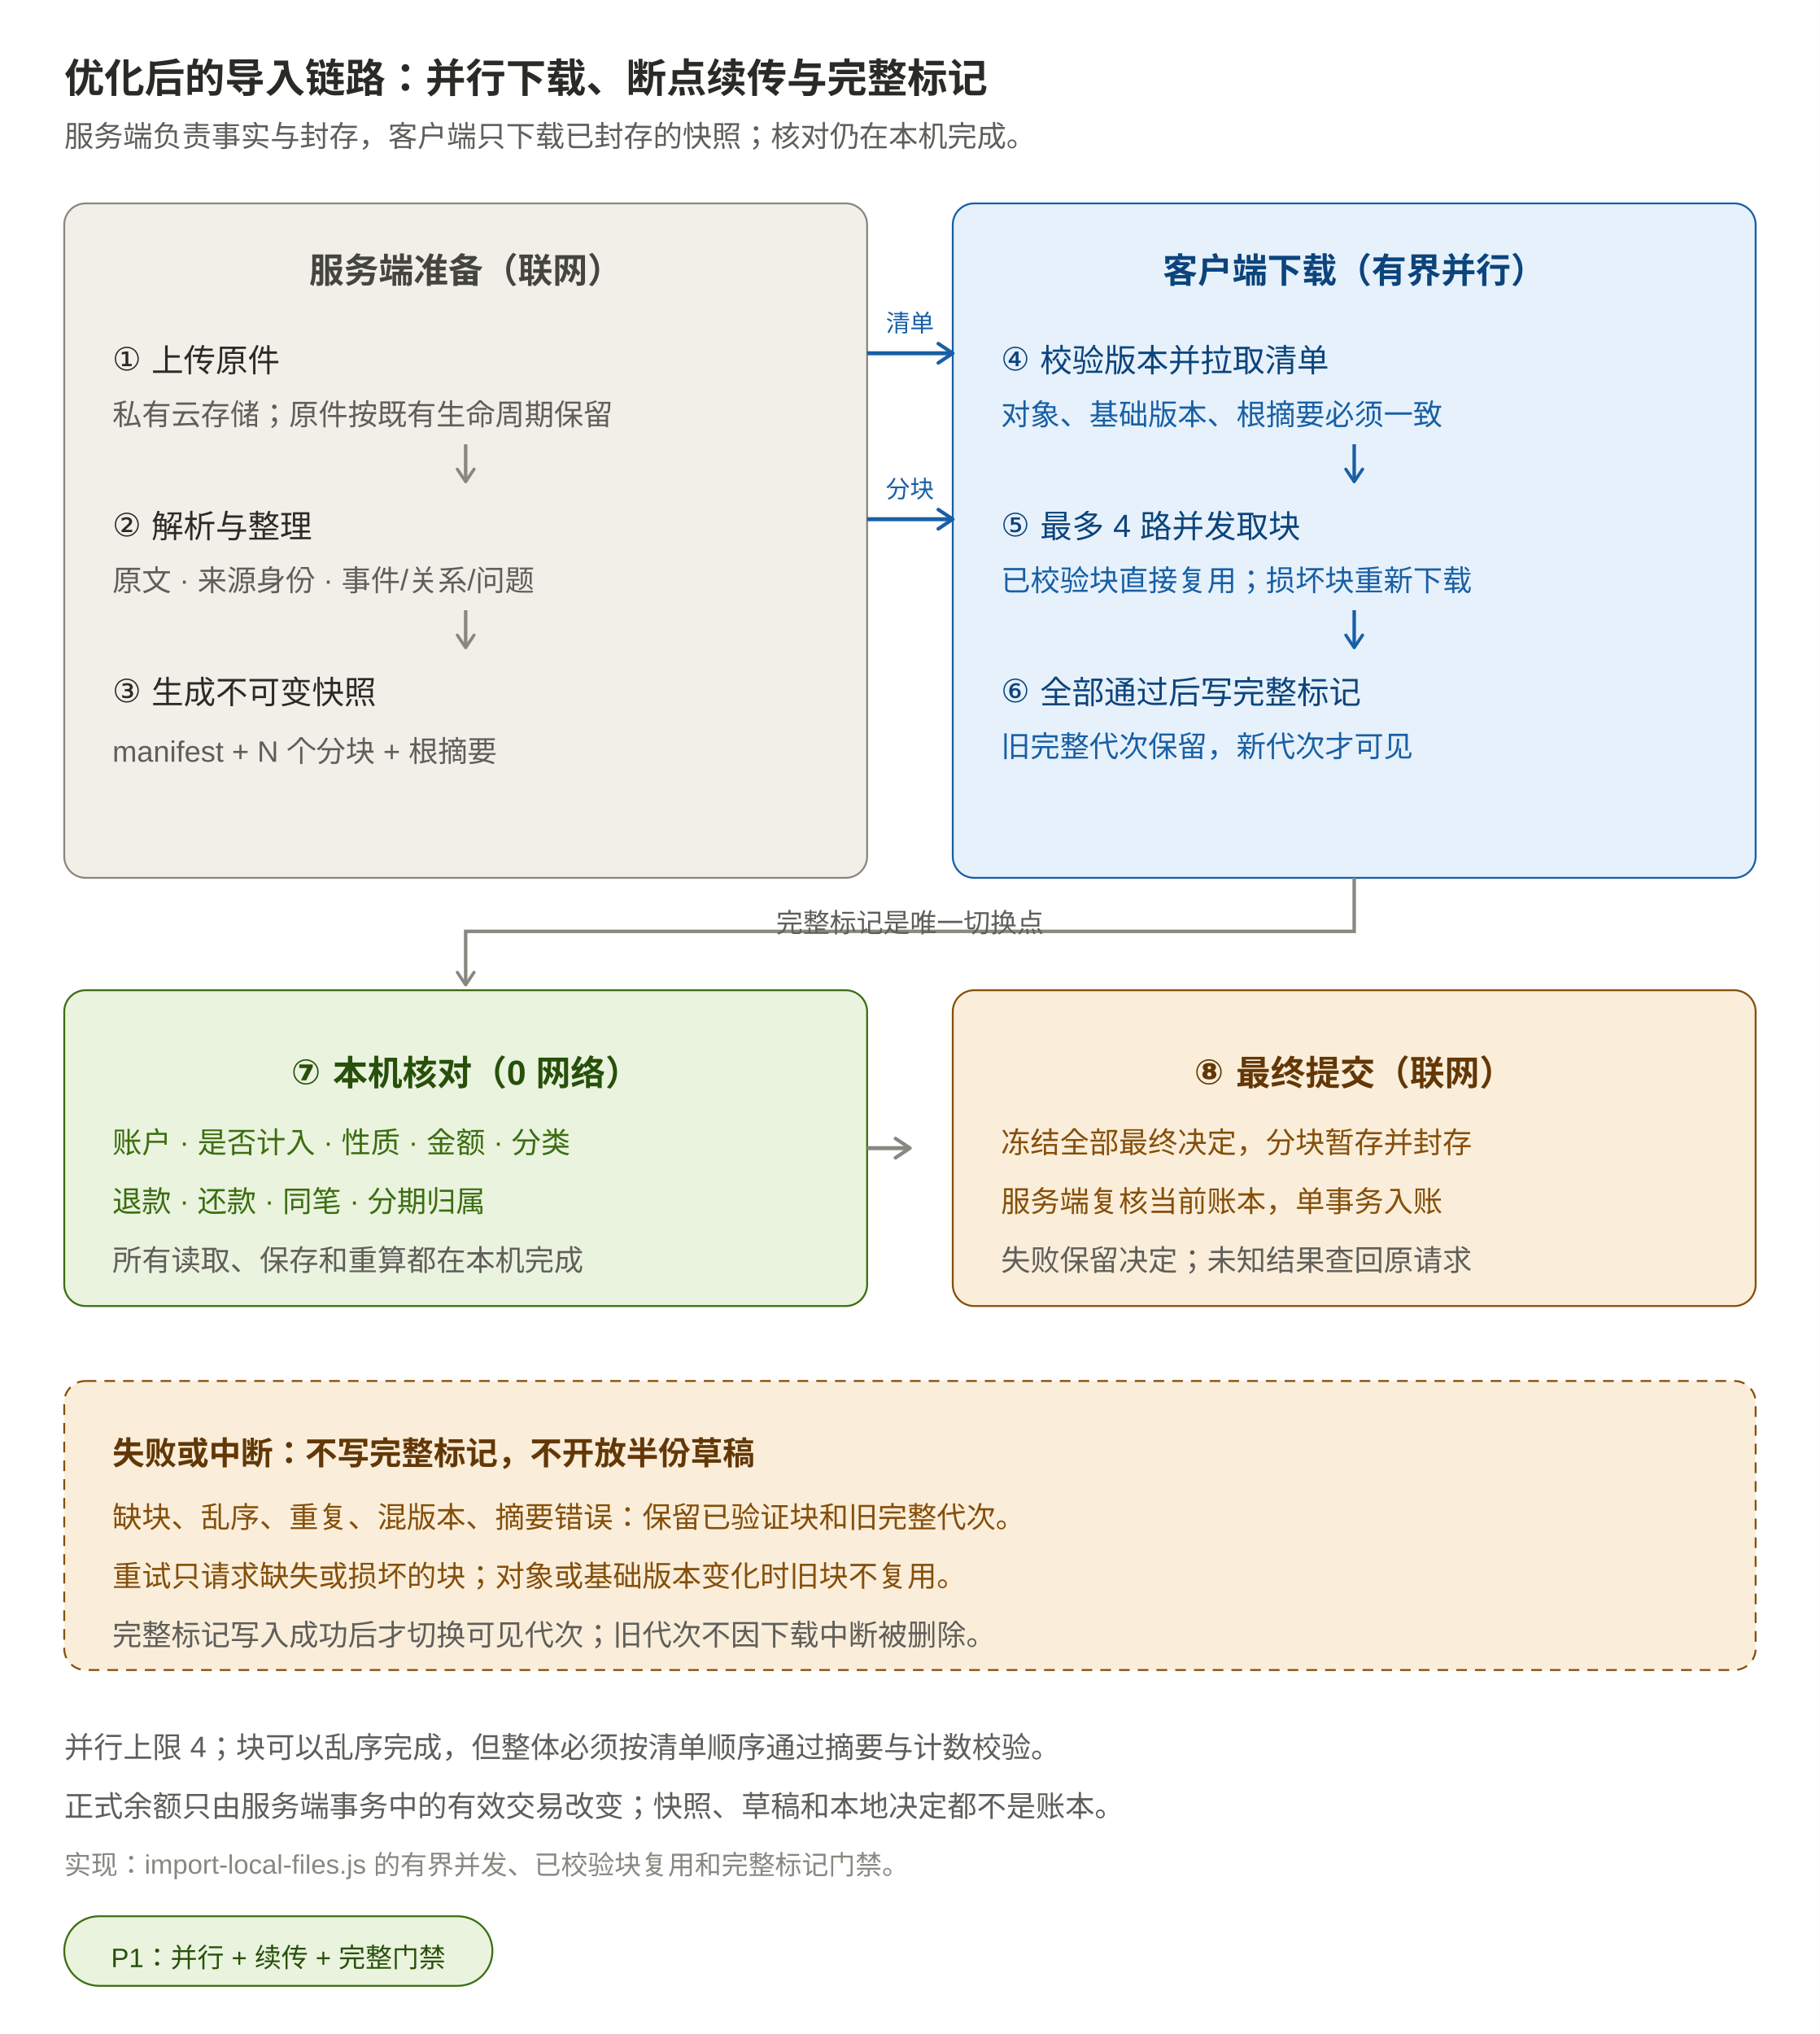
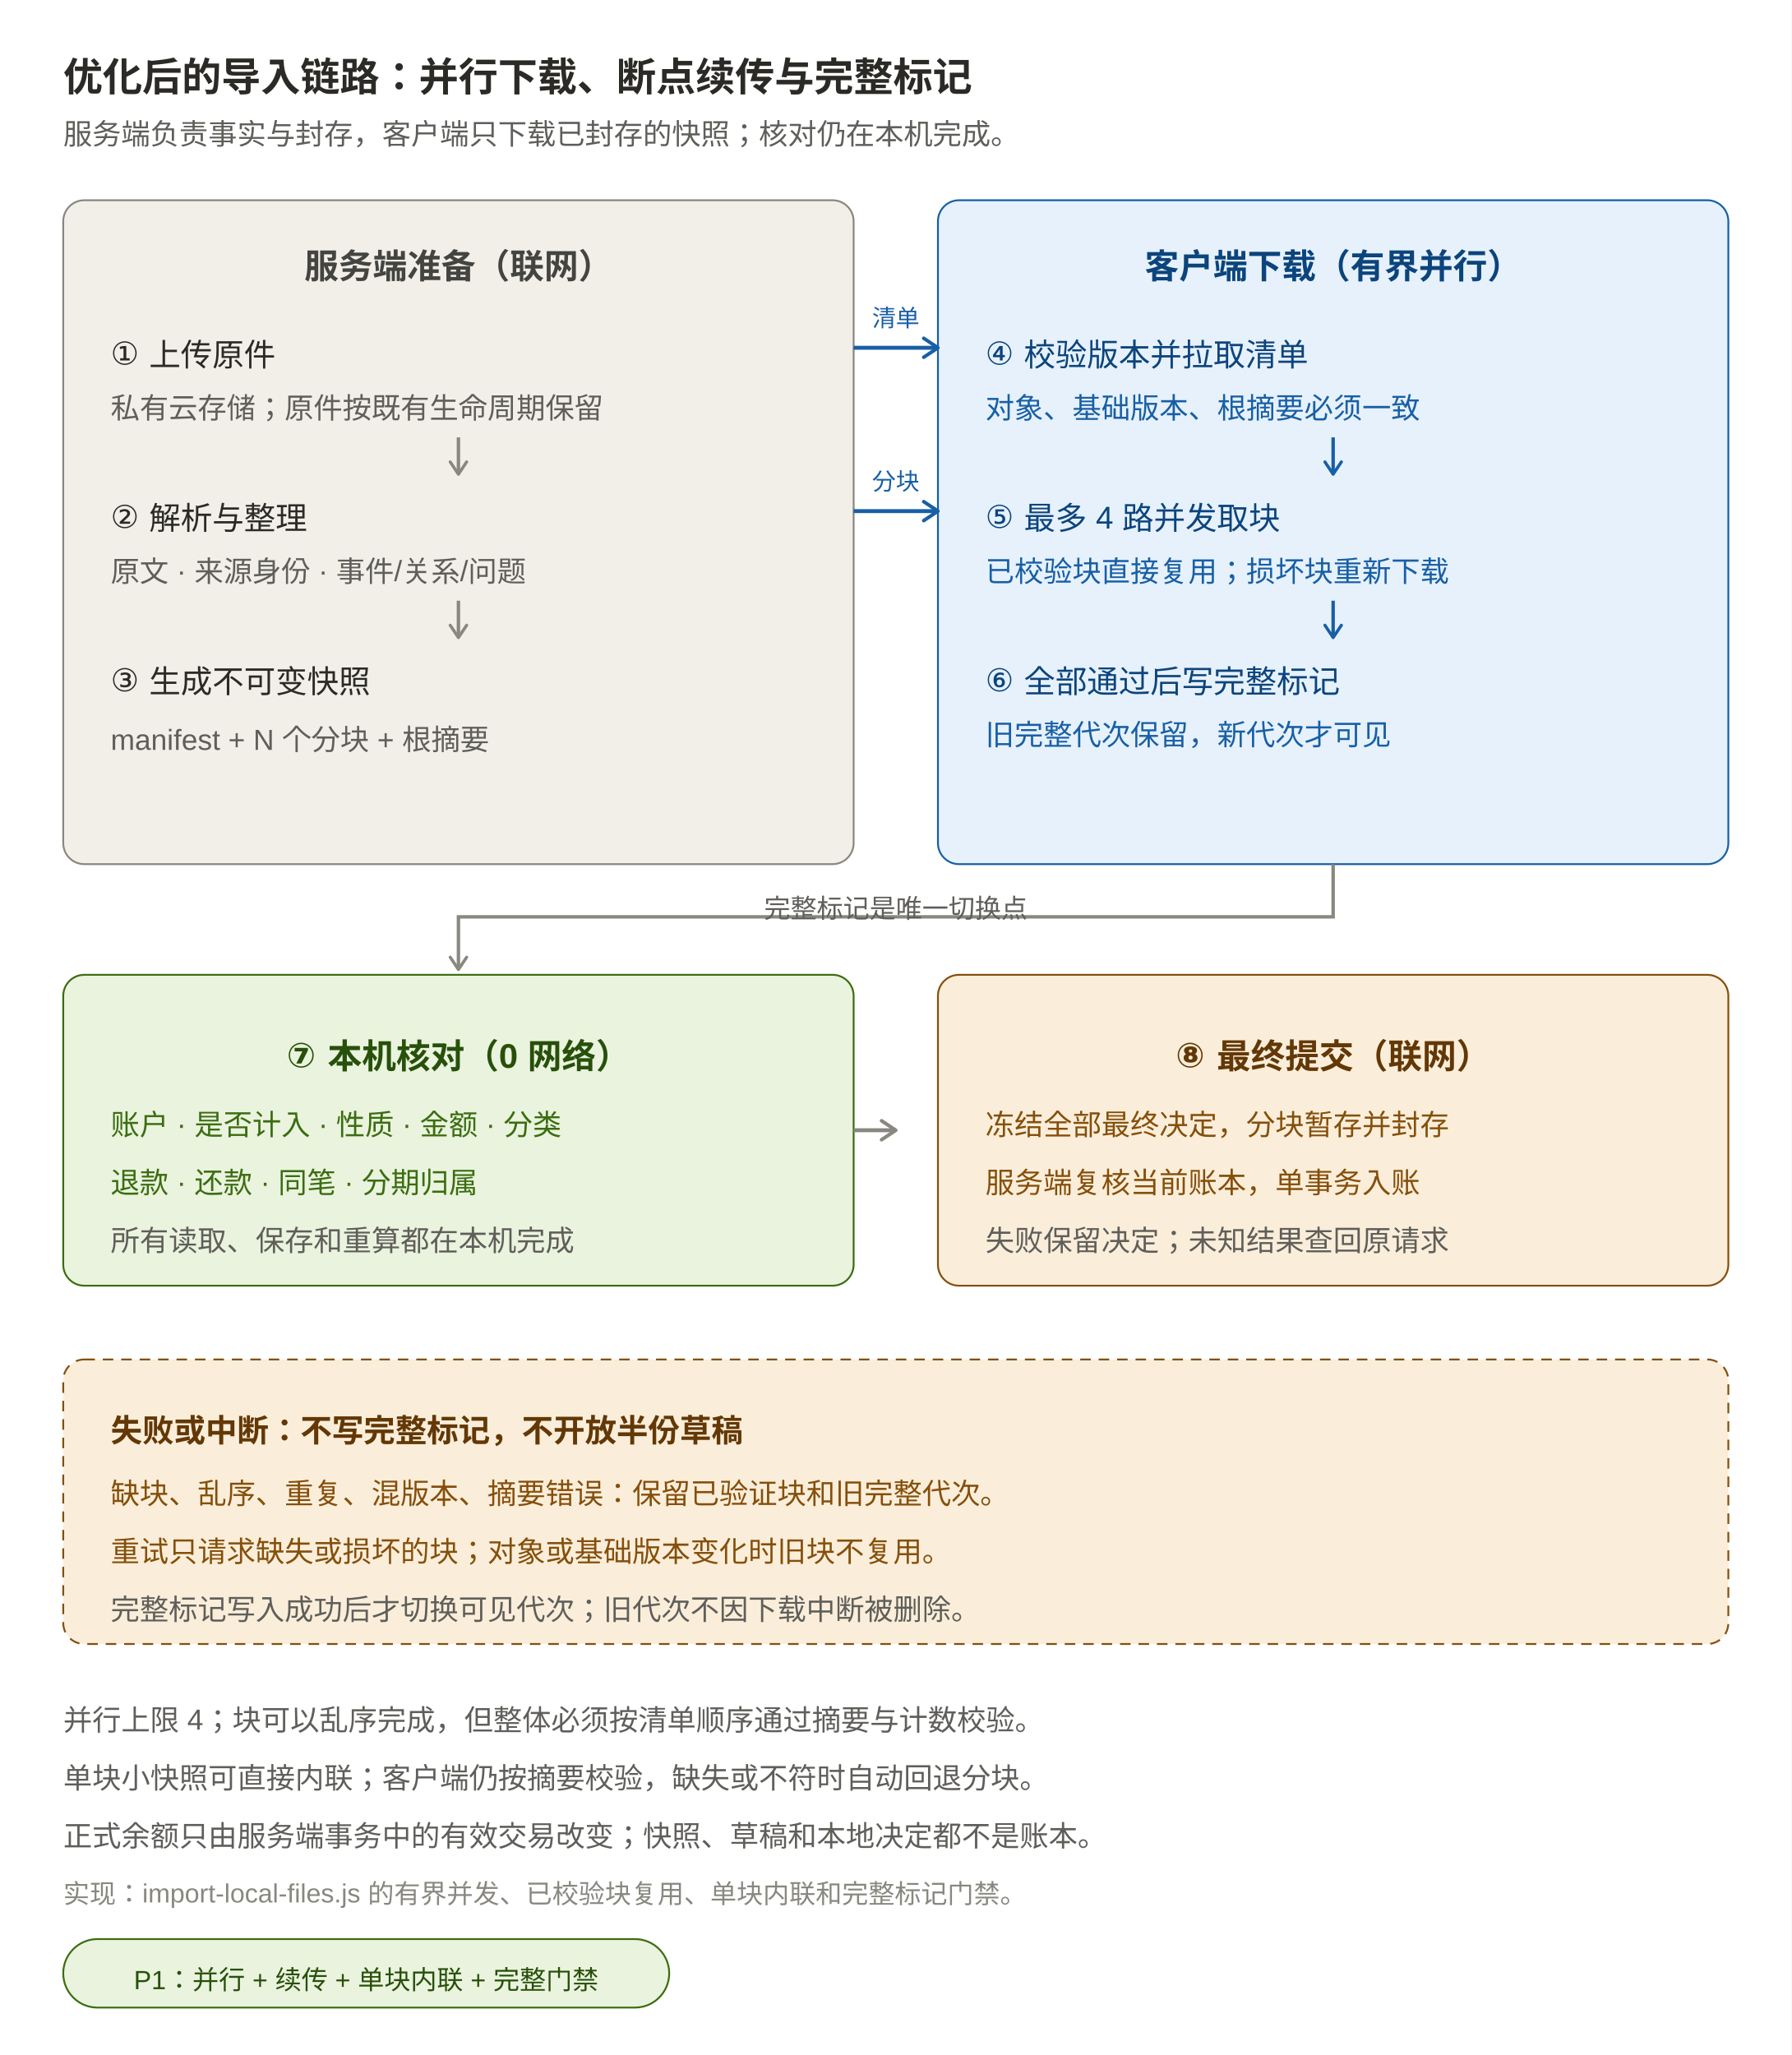
- <svg xmlns="http://www.w3.org/2000/svg" viewBox="0 0 680 760" width="1360" height="1520" role="img">
+ <svg xmlns="http://www.w3.org/2000/svg" viewBox="0 0 680 780" width="1360" height="1560" role="img">
  <defs>
    <marker id="arrow" viewBox="0 0 10 10" refX="8" refY="5" markerWidth="6" markerHeight="6" orient="auto-start-reverse">
      <path d="M2 1L8 5L2 9" fill="none" stroke="context-stroke" stroke-width="1.5" stroke-linecap="round" stroke-linejoin="round" />
    </marker>
  </defs>
-   <rect width="680" height="760" fill="#FFFFFF" />
+   <rect width="680" height="780" fill="#FFFFFF" />
  <g font-family="PingFang SC, Helvetica Neue, Arial, sans-serif">
    <text x="24" y="28" text-anchor="start" dominant-baseline="central" font-size="15" fill="#2B2A26" font-weight="600">优化后的导入链路：并行下载、断点续传与完整标记</text>
    <text x="24" y="50" text-anchor="start" dominant-baseline="central" font-size="11" fill="#5F5E5A">服务端负责事实与封存，客户端只下载已封存的快照；核对仍在本机完成。</text>
    <g data-card="true">
      <rect x="24" y="76" width="300" height="252" rx="8" fill="#F1EFE8" stroke="#888780" stroke-width="0.7" />
      <text x="174" y="100" text-anchor="middle" dominant-baseline="central" font-size="13" fill="#444441" font-weight="600">服务端准备（联网）</text>
      <text x="42" y="132" text-anchor="start" dominant-baseline="central" font-size="12" fill="#2B2A26" font-weight="500">① 上传原件</text>
      <text x="42" y="154" text-anchor="start" dominant-baseline="central" font-size="11" fill="#5F5E5A">私有云存储；原件按既有生命周期保留</text>
      <text x="42" y="194" text-anchor="start" dominant-baseline="central" font-size="12" fill="#2B2A26" font-weight="500">② 解析与整理</text>
      <text x="42" y="216" text-anchor="start" dominant-baseline="central" font-size="11" fill="#5F5E5A">原文 · 来源身份 · 事件/关系/问题</text>
      <text x="42" y="256" text-anchor="start" dominant-baseline="central" font-size="12" fill="#2B2A26" font-weight="500">③ 生成不可变快照</text>
      <text x="42" y="278" text-anchor="start" dominant-baseline="central" font-size="11" fill="#5F5E5A">manifest + N 个分块 + 根摘要</text>
      <path d="M174 166L174 180" fill="none" stroke="#888780" stroke-width="1.3" marker-end="url(#arrow)" />
      <path d="M174 228L174 242" fill="none" stroke="#888780" stroke-width="1.3" marker-end="url(#arrow)" />
    </g>
    <g data-card="true">
      <rect x="356" y="76" width="300" height="252" rx="8" fill="#E6F1FB" stroke="#185FA5" stroke-width="0.7" />
      <text x="506" y="100" text-anchor="middle" dominant-baseline="central" font-size="13" fill="#0C447C" font-weight="600">客户端下载（有界并行）</text>
      <text x="374" y="132" text-anchor="start" dominant-baseline="central" font-size="12" fill="#0C447C" font-weight="500">④ 校验版本并拉取清单</text>
      <text x="374" y="154" text-anchor="start" dominant-baseline="central" font-size="11" fill="#185FA5">对象、基础版本、根摘要必须一致</text>
      <text x="374" y="194" text-anchor="start" dominant-baseline="central" font-size="12" fill="#0C447C" font-weight="500">⑤ 最多 4 路并发取块</text>
      <text x="374" y="216" text-anchor="start" dominant-baseline="central" font-size="11" fill="#185FA5">已校验块直接复用；损坏块重新下载</text>
      <text x="374" y="256" text-anchor="start" dominant-baseline="central" font-size="12" fill="#0C447C" font-weight="500">⑥ 全部通过后写完整标记</text>
      <text x="374" y="278" text-anchor="start" dominant-baseline="central" font-size="11" fill="#185FA5">旧完整代次保留，新代次才可见</text>
      <path d="M506 166L506 180" fill="none" stroke="#185FA5" stroke-width="1.3" marker-end="url(#arrow)" />
      <path d="M506 228L506 242" fill="none" stroke="#185FA5" stroke-width="1.3" marker-end="url(#arrow)" />
    </g>
    <path d="M324 132H356" fill="none" stroke="#185FA5" stroke-width="1.5" marker-end="url(#arrow)" />
    <text x="340" y="120" text-anchor="middle" dominant-baseline="central" font-size="9" fill="#185FA5">清单</text>
    <path d="M324 194H356" fill="none" stroke="#185FA5" stroke-width="1.5" marker-end="url(#arrow)" />
    <text x="340" y="182" text-anchor="middle" dominant-baseline="central" font-size="9" fill="#185FA5">分块</text>
    <path d="M506 328V348H174V368" fill="none" stroke="#888780" stroke-width="1.3" marker-end="url(#arrow)" />
    <text x="340" y="344" text-anchor="middle" dominant-baseline="central" font-size="10" fill="#5F5E5A">完整标记是唯一切换点</text>
    <g data-card="true">
      <rect x="24" y="370" width="300" height="118" rx="8" fill="#EAF3DE" stroke="#3B6D11" stroke-width="0.7" />
      <text x="174" y="398" text-anchor="middle" dominant-baseline="central" font-size="13" fill="#27500A" font-weight="600">⑦ 本机核对（0 网络）</text>
      <text x="42" y="426" text-anchor="start" dominant-baseline="central" font-size="11" fill="#3B6D11">账户 · 是否计入 · 性质 · 金额 · 分类</text>
      <text x="42" y="448" text-anchor="start" dominant-baseline="central" font-size="11" fill="#3B6D11">退款 · 还款 · 同笔 · 分期归属</text>
      <text x="42" y="470" text-anchor="start" dominant-baseline="central" font-size="11" fill="#5F5E5A">所有读取、保存和重算都在本机完成</text>
    </g>
    <g data-card="true">
      <rect x="356" y="370" width="300" height="118" rx="8" fill="#FAEEDA" stroke="#854F0B" stroke-width="0.7" />
      <text x="506" y="398" text-anchor="middle" dominant-baseline="central" font-size="13" fill="#633806" font-weight="600">⑧ 最终提交（联网）</text>
      <text x="374" y="426" text-anchor="start" dominant-baseline="central" font-size="11" fill="#854F0B">冻结全部最终决定，分块暂存并封存</text>
      <text x="374" y="448" text-anchor="start" dominant-baseline="central" font-size="11" fill="#854F0B">服务端复核当前账本，单事务入账</text>
      <text x="374" y="470" text-anchor="start" dominant-baseline="central" font-size="11" fill="#5F5E5A">失败保留决定；未知结果查回原请求</text>
    </g>
    <path d="M324 429H340" fill="none" stroke="#888780" stroke-width="1.5" marker-end="url(#arrow)" />
    <g data-card="true">
      <rect x="24" y="516" width="632" height="108" rx="8" fill="#FAEEDA" stroke="#854F0B" stroke-width="0.7" stroke-dasharray="4 3" />
      <text x="42" y="542" text-anchor="start" dominant-baseline="central" font-size="12" fill="#633806" font-weight="600">失败或中断：不写完整标记，不开放半份草稿</text>
      <text x="42" y="566" text-anchor="start" dominant-baseline="central" font-size="11" fill="#854F0B">缺块、乱序、重复、混版本、摘要错误：保留已验证块和旧完整代次。</text>
      <text x="42" y="588" text-anchor="start" dominant-baseline="central" font-size="11" fill="#854F0B">重试只请求缺失或损坏的块；对象或基础版本变化时旧块不复用。</text>
      <text x="42" y="610" text-anchor="start" dominant-baseline="central" font-size="11" fill="#5F5E5A">完整标记写入成功后才切换可见代次；旧代次不因下载中断被删除。</text>
    </g>
    <text x="24" y="652" text-anchor="start" dominant-baseline="central" font-size="11" fill="#5F5E5A">并行上限 4；块可以乱序完成，但整体必须按清单顺序通过摘要与计数校验。</text>
-     <text x="24" y="674" text-anchor="start" dominant-baseline="central" font-size="11" fill="#5F5E5A">正式余额只由服务端事务中的有效交易改变；快照、草稿和本地决定都不是账本。</text>
-     <text x="24" y="696" text-anchor="start" dominant-baseline="central" font-size="10" fill="#888780">实现：import-local-files.js 的有界并发、已校验块复用和完整标记门禁。</text>
+     <text x="24" y="674" text-anchor="start" dominant-baseline="central" font-size="11" fill="#5F5E5A">单块小快照可直接内联；客户端仍按摘要校验，缺失或不符时自动回退分块。</text>
+     <text x="24" y="696" text-anchor="start" dominant-baseline="central" font-size="11" fill="#5F5E5A">正式余额只由服务端事务中的有效交易改变；快照、草稿和本地决定都不是账本。</text>
+     <text x="24" y="718" text-anchor="start" dominant-baseline="central" font-size="10" fill="#888780">实现：import-local-files.js 的有界并发、已校验块复用、单块内联和完整标记门禁。</text>
    <g data-card="true">
-       <rect x="24" y="716" width="160" height="26" rx="13" fill="#EAF3DE" stroke="#3B6D11" stroke-width="0.7" />
-       <text x="104" y="729" text-anchor="middle" dominant-baseline="central" font-size="10" fill="#27500A" font-weight="500">P1：并行 + 续传 + 完整门禁</text>
+       <rect x="24" y="736" width="230" height="26" rx="13" fill="#EAF3DE" stroke="#3B6D11" stroke-width="0.7" />
+       <text x="139" y="749" text-anchor="middle" dominant-baseline="central" font-size="10" fill="#27500A" font-weight="500">P1：并行 + 续传 + 单块内联 + 完整门禁</text>
    </g>
  </g>
</svg>
